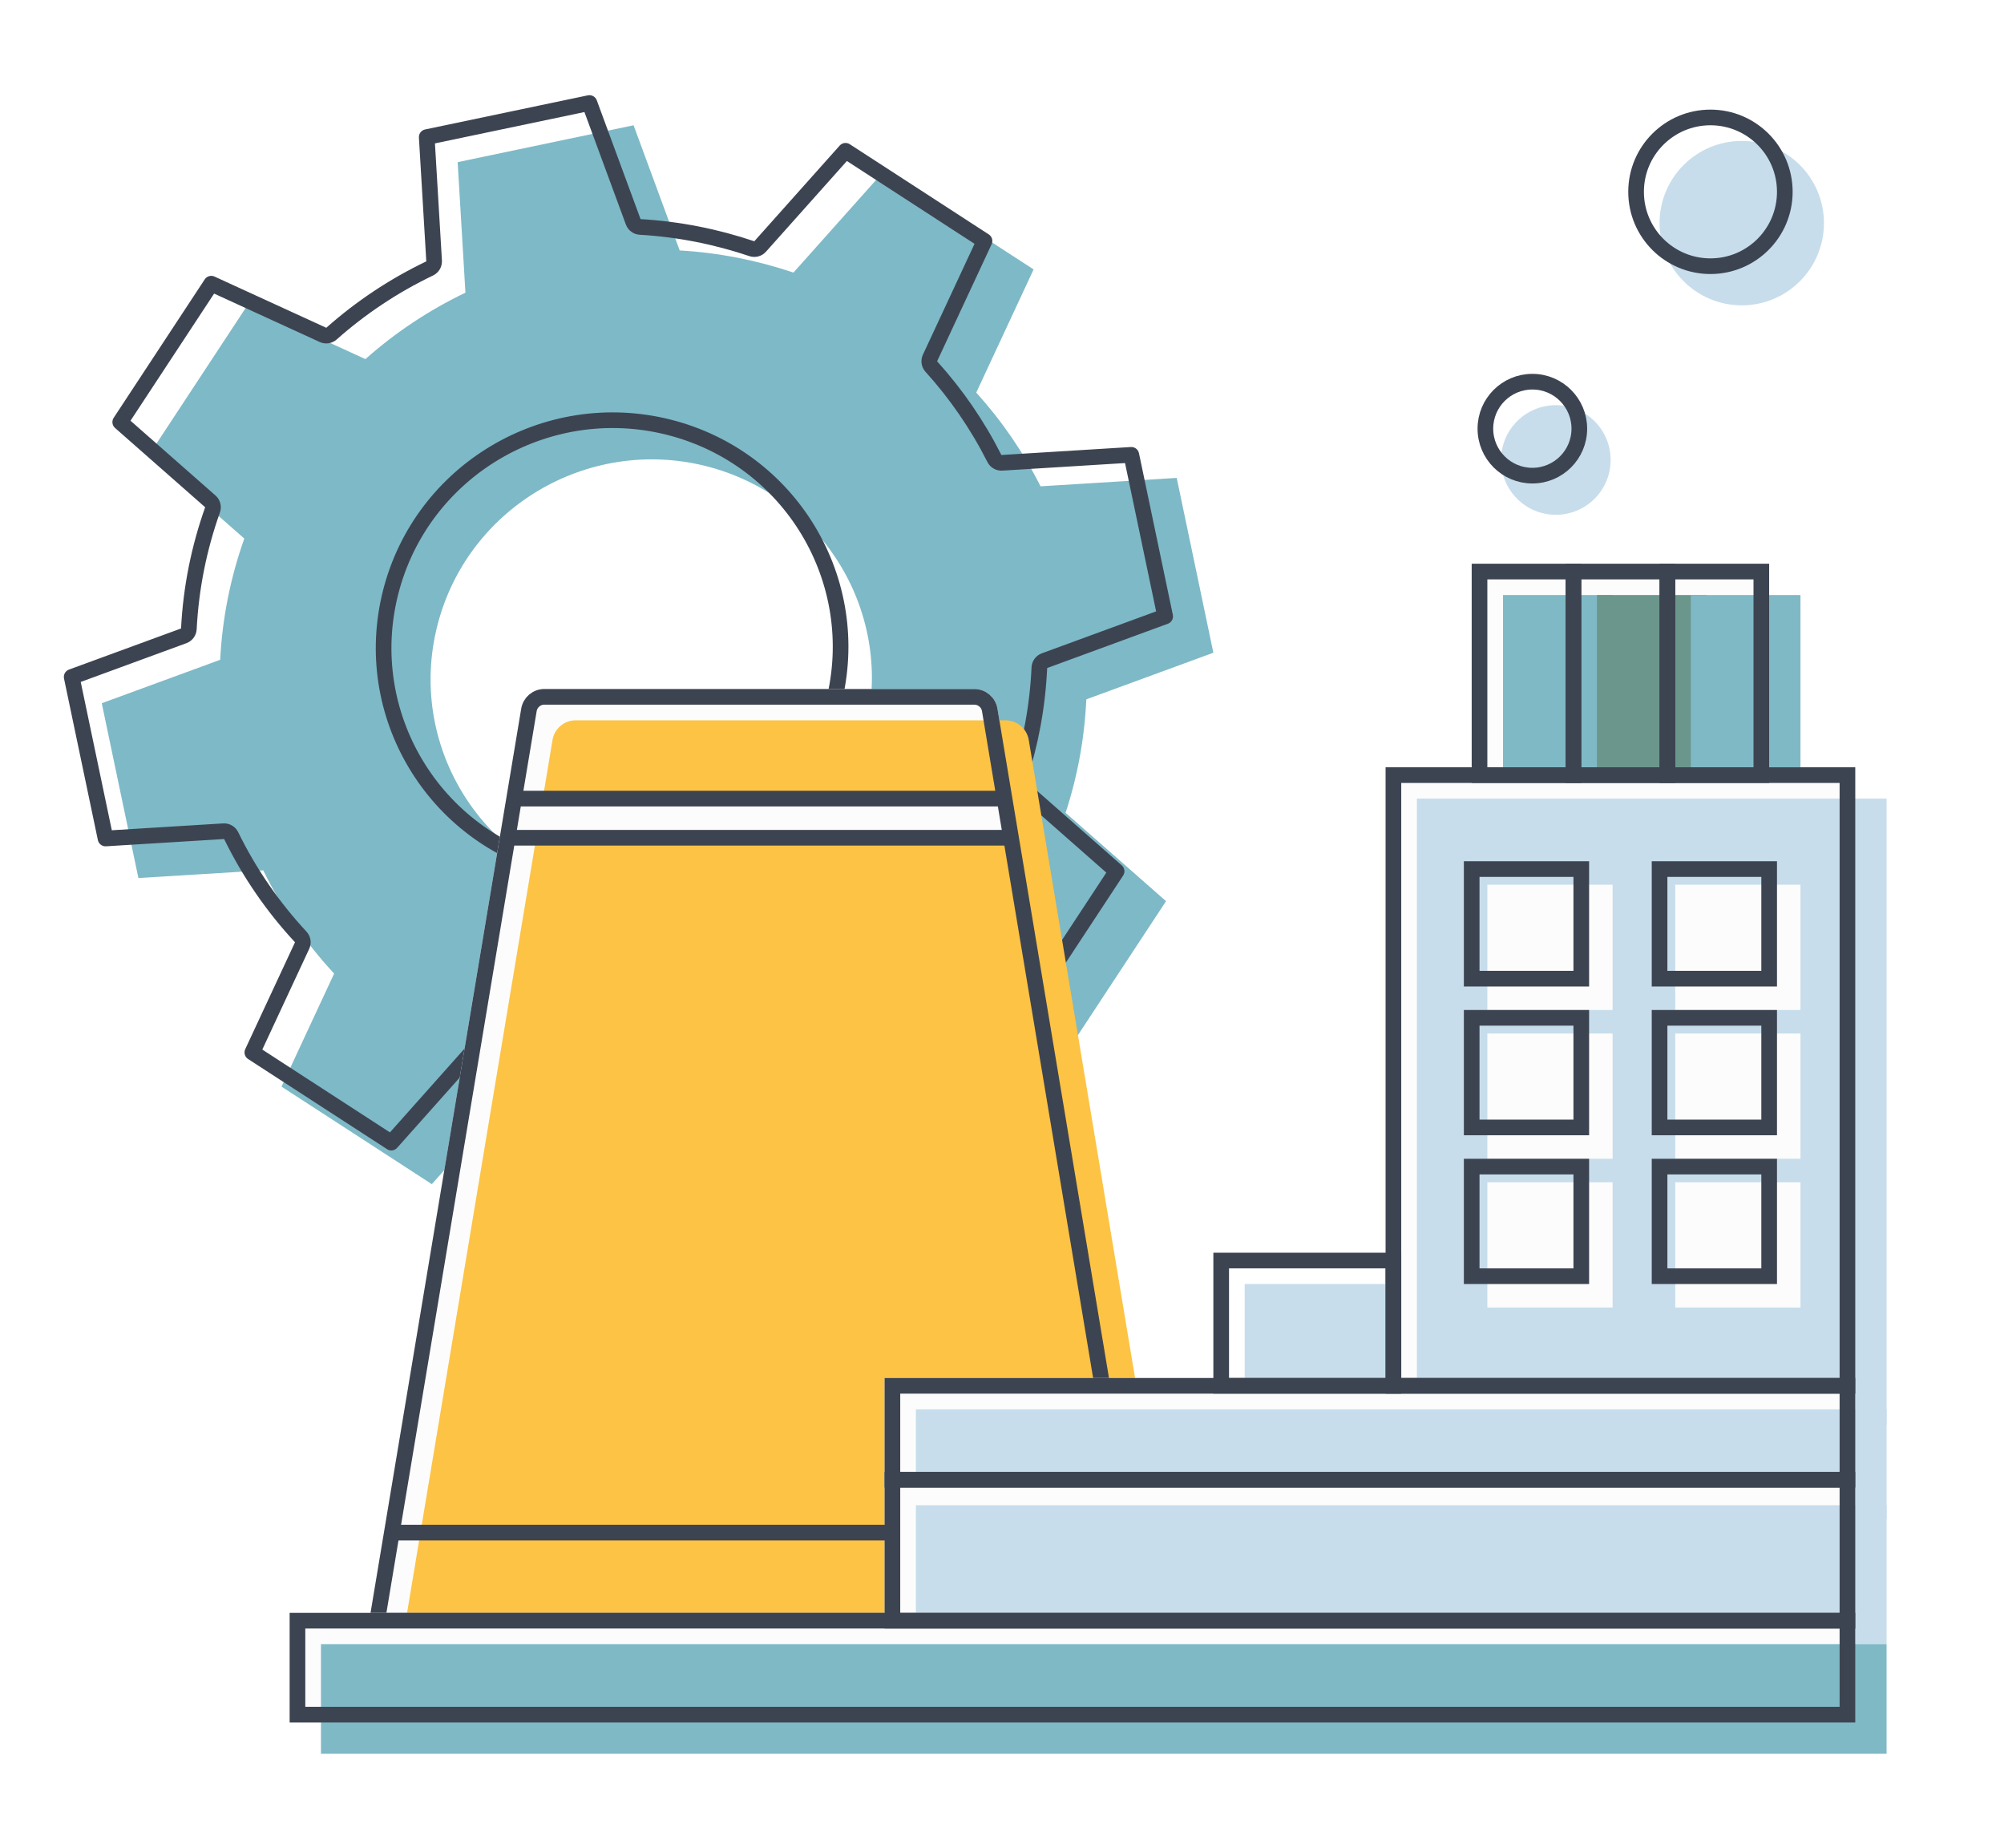
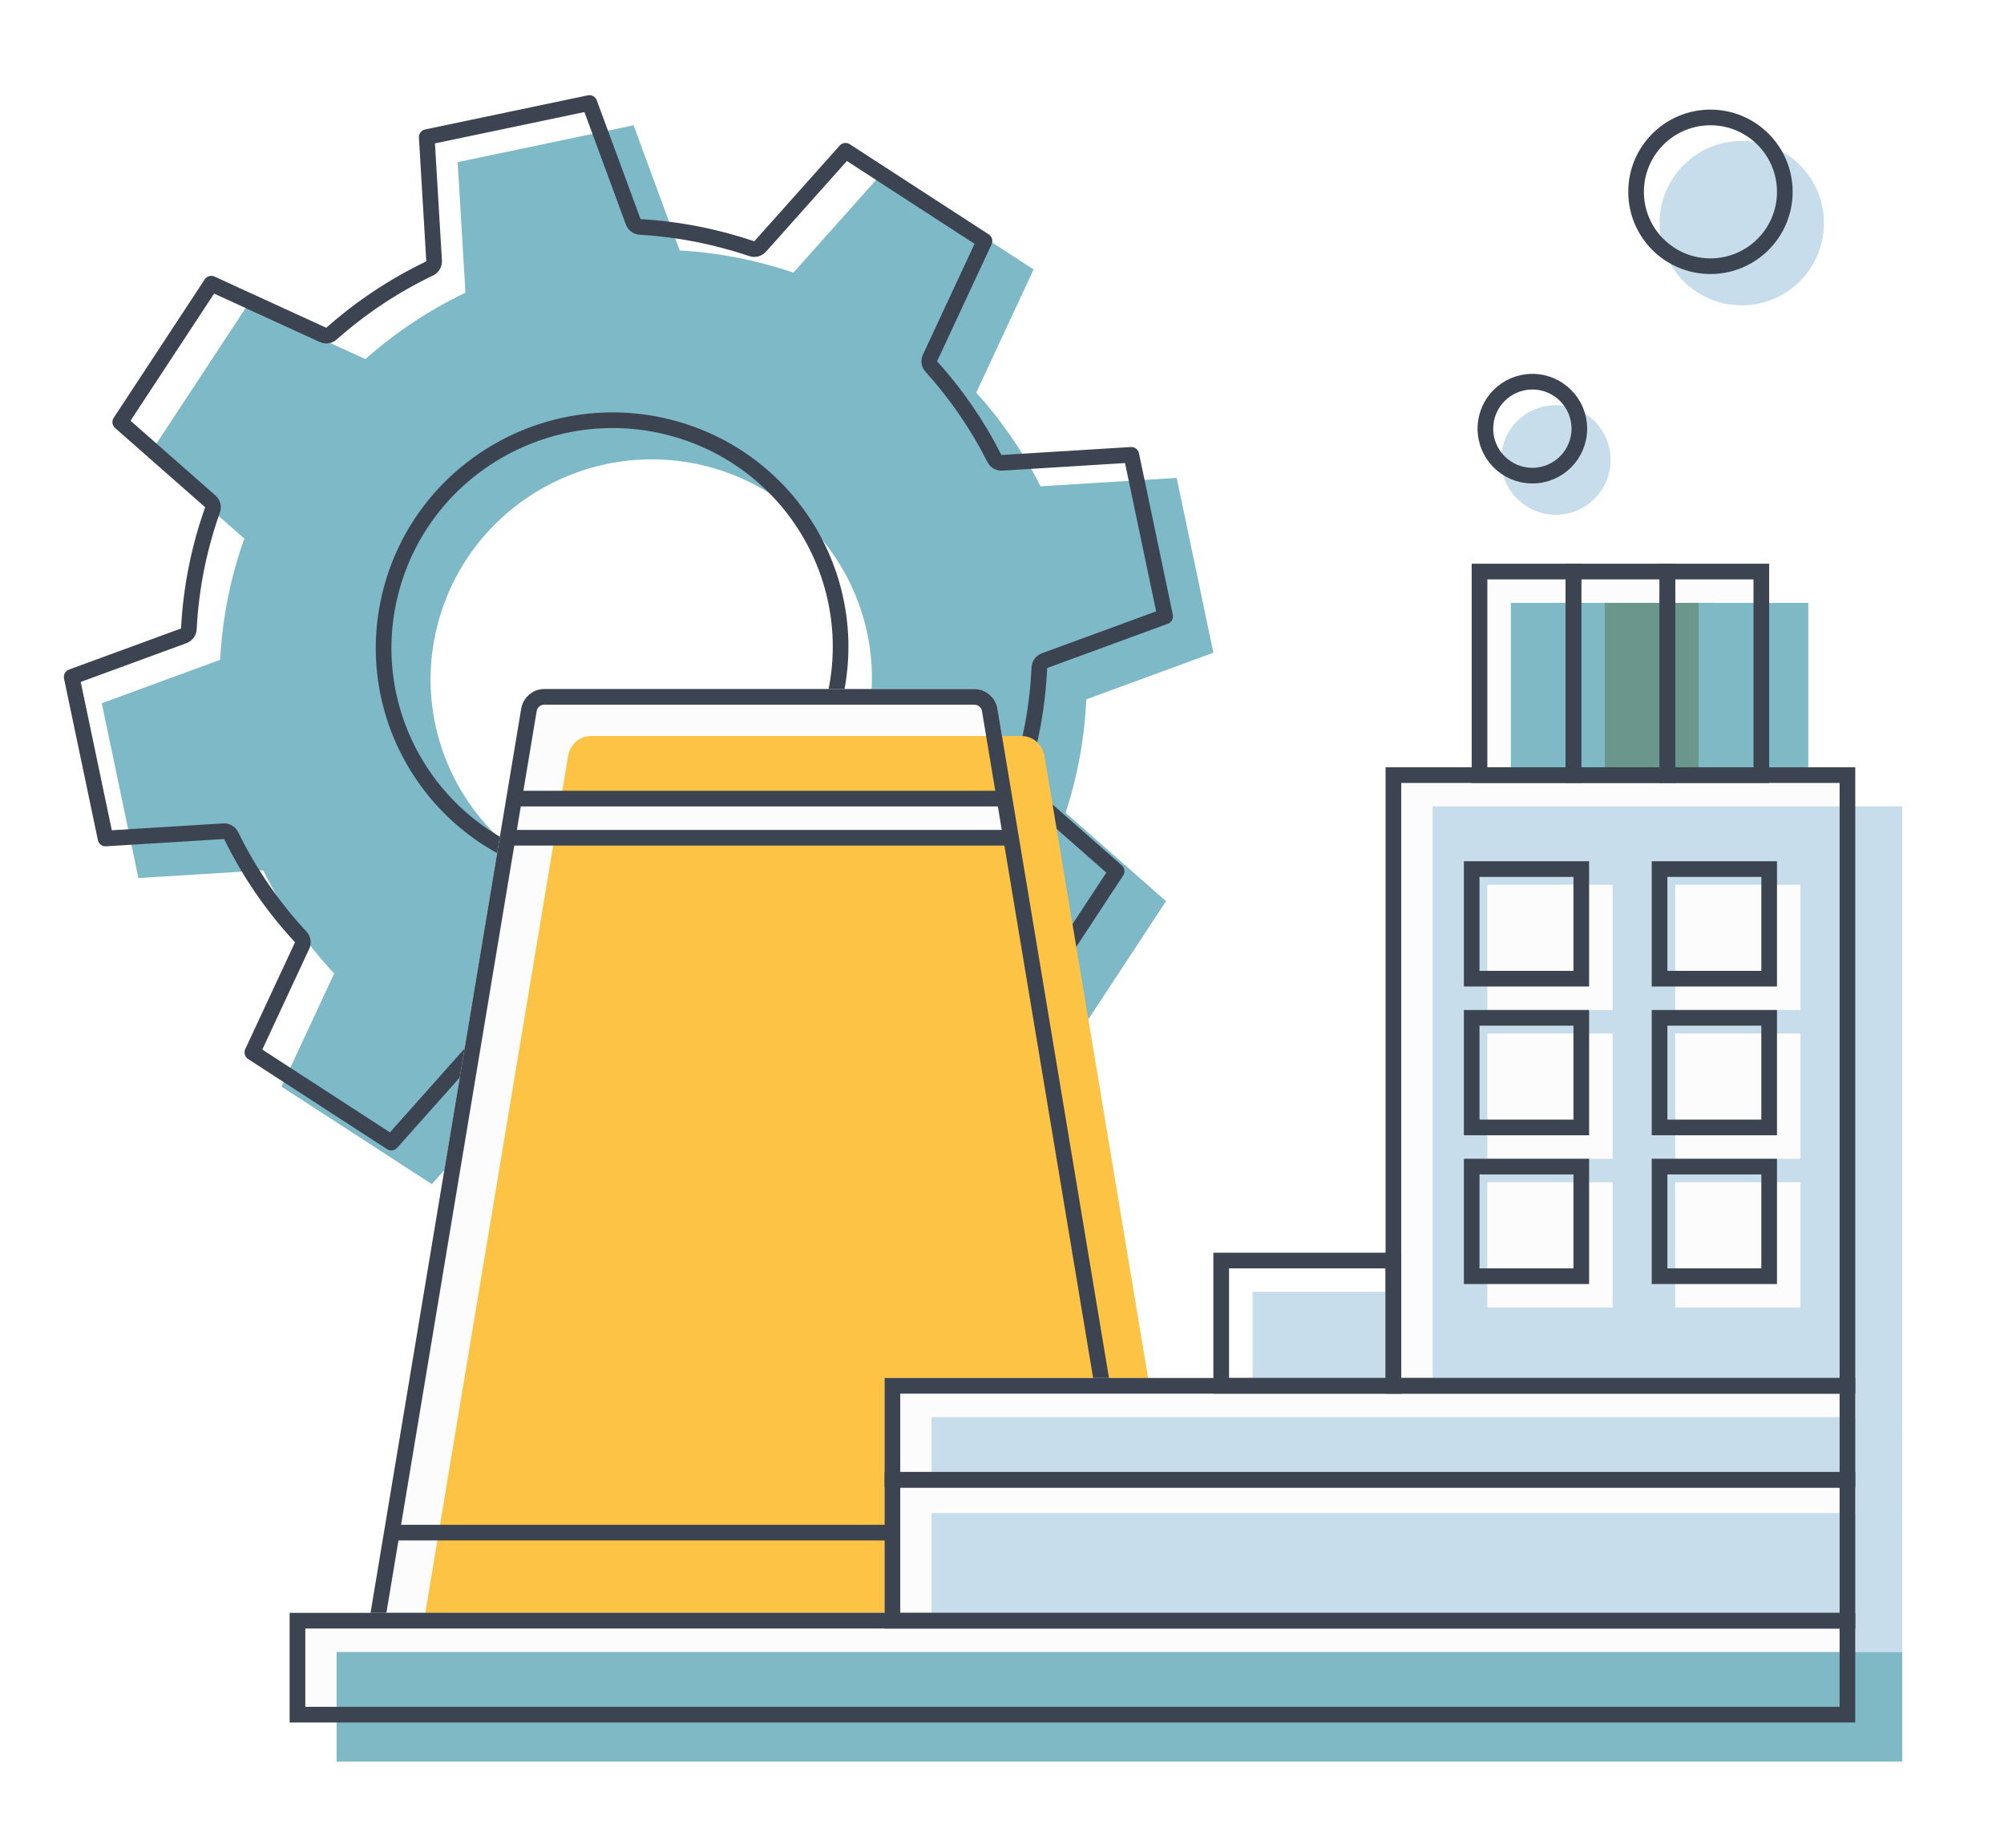
<svg xmlns="http://www.w3.org/2000/svg" width="256" height="236" viewBox="0 0 256 236" fill="none">
  <path d="M101.359 34.815C96.715 33.248 91.835 32.275 86.828 31.987L80.937 16L58.463 20.711L59.457 37.382C54.758 39.633 50.474 42.498 46.679 45.866L31.624 38.967L19.045 58.088L31.209 68.788C29.455 73.715 28.398 78.929 28.127 84.27L13 89.818L17.681 112.146L33.63 111.164C36.016 116.046 39.08 120.467 42.685 124.349L35.962 138.787L55.164 151.243L65.873 139.22C70.843 140.868 76.093 141.823 81.47 141.994L87.063 157.17L109.537 152.459L108.552 135.977C113.188 133.626 117.399 130.663 121.122 127.223L136.376 134.221L148.955 115.1L136.123 103.814C137.641 99.176 138.545 94.313 138.77 89.323L155 83.369L150.319 61.042L132.924 62.114C130.71 57.728 127.936 53.711 124.71 50.144L132.038 34.41L112.836 21.954L101.359 34.815ZM110.504 93.529C106.673 108.534 91.329 117.64 76.247 113.866C61.165 110.092 52.047 94.871 55.878 79.866C59.71 64.861 75.054 55.755 90.136 59.52C105.227 63.303 114.345 78.524 110.504 93.529Z" fill="#7EB9C7" />
-   <rect x="159" y="164" width="24" height="18" fill="#C7DDEB" />
+   <rect x="160" y="165" width="24" height="18" fill="#C7DDEB" />
  <path d="M96.04 31.763C96.419 31.891 96.839 31.78 97.105 31.481L108.011 19.259L125.765 30.776L118.803 45.722C118.633 46.086 118.698 46.517 118.968 46.815C122.135 50.316 124.858 54.259 127.031 58.565C127.211 58.921 127.586 59.137 127.985 59.112L144.518 58.093L148.844 78.728L133.426 84.384C133.048 84.523 132.79 84.875 132.771 85.278C132.55 90.176 131.663 94.95 130.172 99.503C130.048 99.883 130.162 100.301 130.462 100.565L142.641 111.277L131.012 128.954L116.539 122.314C116.172 122.146 115.74 122.214 115.443 122.488C111.786 125.868 107.651 128.777 103.1 131.085C102.745 131.265 102.53 131.639 102.554 132.037L103.488 147.657L82.703 152.014L77.408 137.648C77.267 137.266 76.909 137.007 76.502 136.994C71.222 136.826 66.067 135.889 61.188 134.271C60.809 134.145 60.391 134.257 60.126 134.555L49.989 145.937L32.235 134.421L38.592 120.771C38.763 120.403 38.695 119.967 38.418 119.669C34.878 115.858 31.871 111.517 29.529 106.725C29.351 106.362 28.973 106.141 28.569 106.166L13.482 107.094L9.156 86.459L23.471 81.209C23.848 81.071 24.105 80.721 24.126 80.321C24.392 75.078 25.43 69.96 27.151 65.123C27.288 64.738 27.176 64.308 26.869 64.037L15.359 53.912L26.988 36.233L41.263 42.775C41.623 42.94 42.047 42.877 42.343 42.614C46.069 39.307 50.275 36.495 54.889 34.284C55.255 34.108 55.479 33.728 55.455 33.322L54.512 17.513L75.297 13.156L80.89 28.332C81.028 28.706 81.374 28.962 81.771 28.985C86.685 29.268 91.477 30.224 96.04 31.763ZM85.379 54.55L85.378 54.55C69.766 50.653 53.878 60.076 49.909 75.619C45.94 91.164 55.388 106.929 71.004 110.836C86.616 114.742 102.504 105.319 106.473 89.777C110.452 74.231 101.003 58.467 85.379 54.55Z" stroke="#3D4451" stroke-width="2" stroke-miterlimit="10" stroke-linejoin="round" />
  <path d="M66.582 90.507C66.823 89.06 68.075 88 69.541 88H124.459C125.925 88 127.177 89.06 127.418 90.507L147 208H47L66.582 90.507Z" fill="#FCFCFC" />
-   <path d="M70.582 94.507C70.823 93.06 72.075 92 73.541 92H128.459C129.925 92 131.177 93.06 131.418 94.507L151 212H51L70.582 94.507Z" fill="#FDC345" />
+   <path d="M72.582 96.507C72.823 95.06 74.075 94 75.541 94H130.459C131.925 94 133.177 95.06 133.418 96.507L153 214H53L72.582 96.507Z" fill="#FDC345" />
  <path d="M200 72H214V100H200V72Z" fill="#FCFCFC" />
  <path d="M212 72H226V100H212V72Z" fill="#FCFCFC" />
  <path d="M188 72H202V100H188V72Z" fill="#FCFCFC" />
-   <path d="M192 76H206V104H192V76Z" fill="#80B9C6" />
-   <path d="M204 76H218V104H204V76Z" fill="#6B968B" />
-   <path d="M216 76H230V104H216V76Z" fill="#80B9C6" />
+   <path d="M193 77H207V105H193V77Z" fill="#80B9C6" />
+   <path d="M205 77H219V105H205V77Z" fill="#6B968B" />
+   <path d="M217 77H231V105H217V77Z" fill="#80B9C6" />
  <rect x="177" y="98" width="60" height="80" fill="#FCFCFC" />
  <path d="M65 102H129L130 107H64L65 102Z" fill="#FCFCFC" />
-   <rect x="181" y="102" width="60" height="80" fill="#C7DDEB" />
+   <rect x="183" y="103" width="60" height="80" fill="#C7DDEB" />
  <path d="M67.569 90.671C67.729 89.707 68.564 89 69.541 89H124.459C125.436 89 126.271 89.707 126.431 90.671L145.82 207H48.181L67.569 90.671Z" stroke="#3D4451" stroke-width="2" />
  <rect x="113" y="176" width="124" height="14" fill="#FCFCFC" />
-   <rect x="117" y="180" width="124" height="14" fill="#C7DDEB" />
+   <rect x="119" y="181" width="124" height="14" fill="#C7DDEB" />
  <rect x="113" y="188" width="124" height="20" fill="#FCFCFC" />
-   <rect x="117" y="192.25" width="124" height="17.75" fill="#C7DDEB" />
+   <rect x="119" y="193.25" width="124" height="17.75" fill="#C7DDEB" />
  <rect x="37" y="206" width="200" height="14" fill="#FCFCFC" />
-   <rect x="41" y="210" width="200" height="14" fill="#80B9C6" />
+   <rect x="43" y="211" width="200" height="14" fill="#80B9C6" />
  <rect x="38" y="207" width="198" height="12" stroke="#3D4451" stroke-width="2" />
  <path d="M189 73H201V99H189V73Z" stroke="#3D4451" stroke-width="2" />
  <rect x="190" y="132" width="16" height="16" fill="#FCFCFC" />
  <path d="M201 73H213V99H201V73Z" stroke="#3D4451" stroke-width="2" />
  <rect x="190" y="113" width="16" height="16" fill="#FCFCFC" />
  <path d="M213 73H225V99H213V73Z" stroke="#3D4451" stroke-width="2" />
  <rect x="190" y="151" width="16" height="16" fill="#FCFCFC" />
  <rect x="178" y="99" width="58" height="78" stroke="#3D4451" stroke-width="2" />
  <rect x="214" y="132" width="16" height="16" fill="#FCFCFC" />
  <rect x="156" y="161" width="22" height="16" stroke="#3D4451" stroke-width="2" />
  <rect x="214" y="113" width="16" height="16" fill="#FCFCFC" />
  <rect x="188" y="130" width="14" height="14" stroke="#3D4451" stroke-width="2" />
  <rect x="214" y="151" width="16" height="16" fill="#FCFCFC" />
  <rect x="188" y="111" width="14" height="14" stroke="#3D4451" stroke-width="2" />
  <rect x="188" y="149" width="14" height="14" stroke="#3D4451" stroke-width="2" />
  <rect x="212" y="130" width="14" height="14" stroke="#3D4451" stroke-width="2" />
  <rect x="212" y="111" width="14" height="14" stroke="#3D4451" stroke-width="2" />
  <rect x="212" y="149" width="14" height="14" stroke="#3D4451" stroke-width="2" />
  <rect x="114" y="177" width="122" height="12" stroke="#3D4451" stroke-width="2" />
  <path d="M50 195.75H114" stroke="#3D4451" stroke-width="2" />
  <rect x="114" y="189" width="122" height="18" stroke="#3D4451" stroke-width="2" />
  <path d="M66 102H128" stroke="#3D4451" stroke-width="2" />
  <path d="M65 107H129" stroke="#3D4451" stroke-width="2" />
  <circle cx="198.75" cy="58.75" r="7" fill="#C7DDEB" />
  <circle cx="195.75" cy="54.75" r="6" stroke="#3D4451" stroke-width="2" />
  <circle cx="222.5" cy="28.5" r="10.5" fill="#C7DDEB" />
  <circle cx="218.5" cy="24.5" r="9.5" stroke="#3D4451" stroke-width="2" />
</svg>
